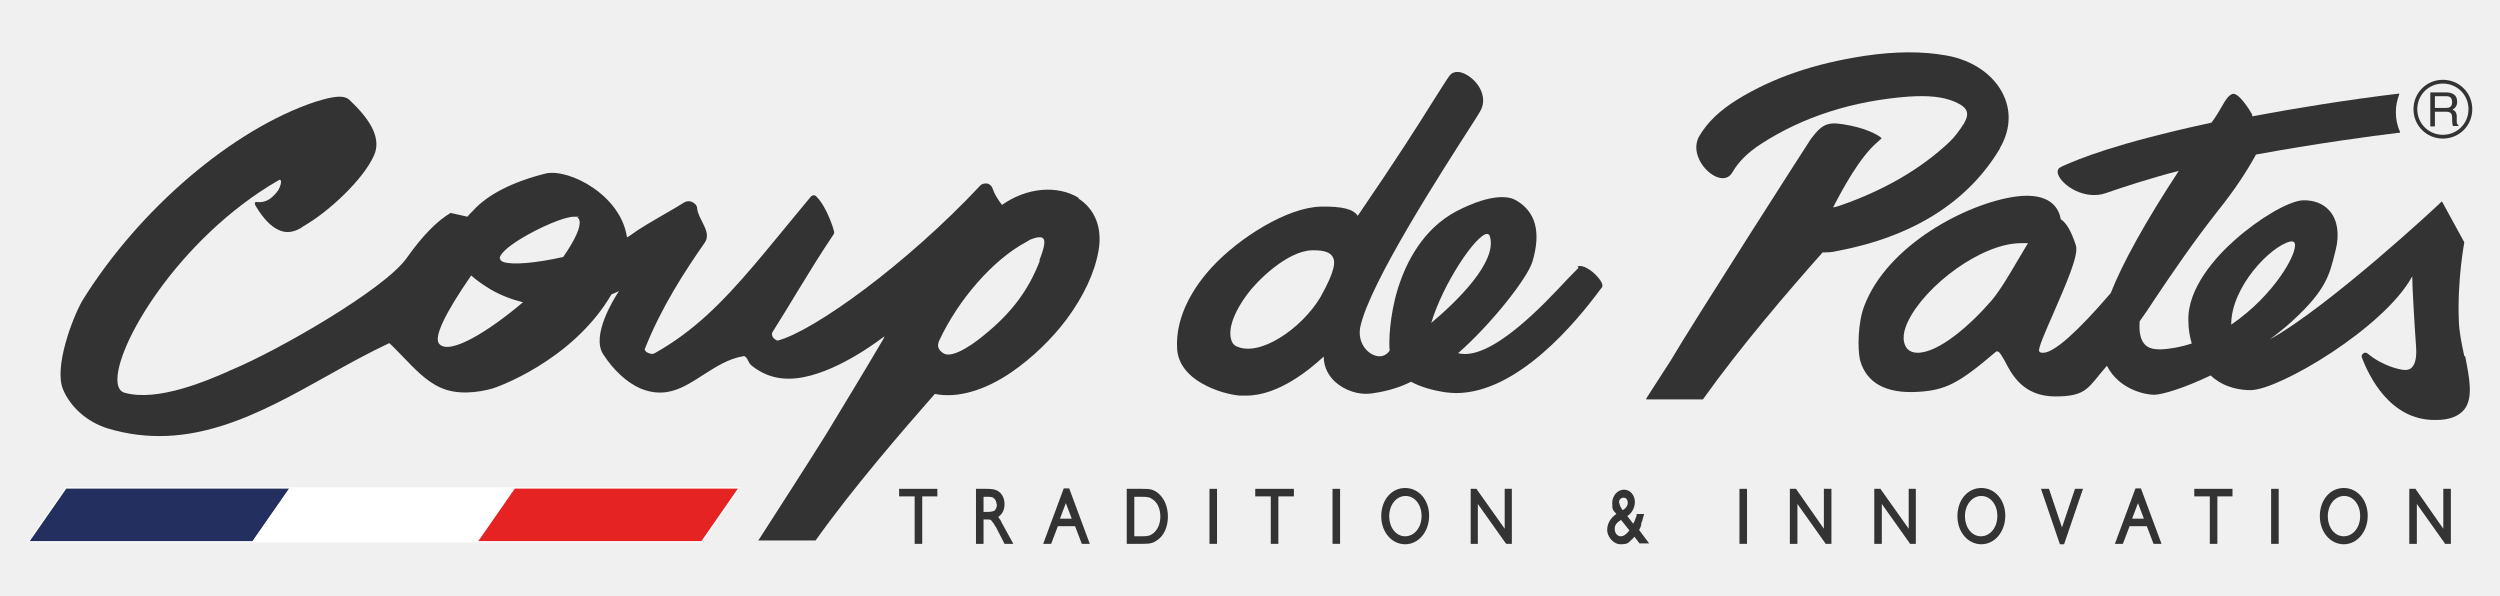
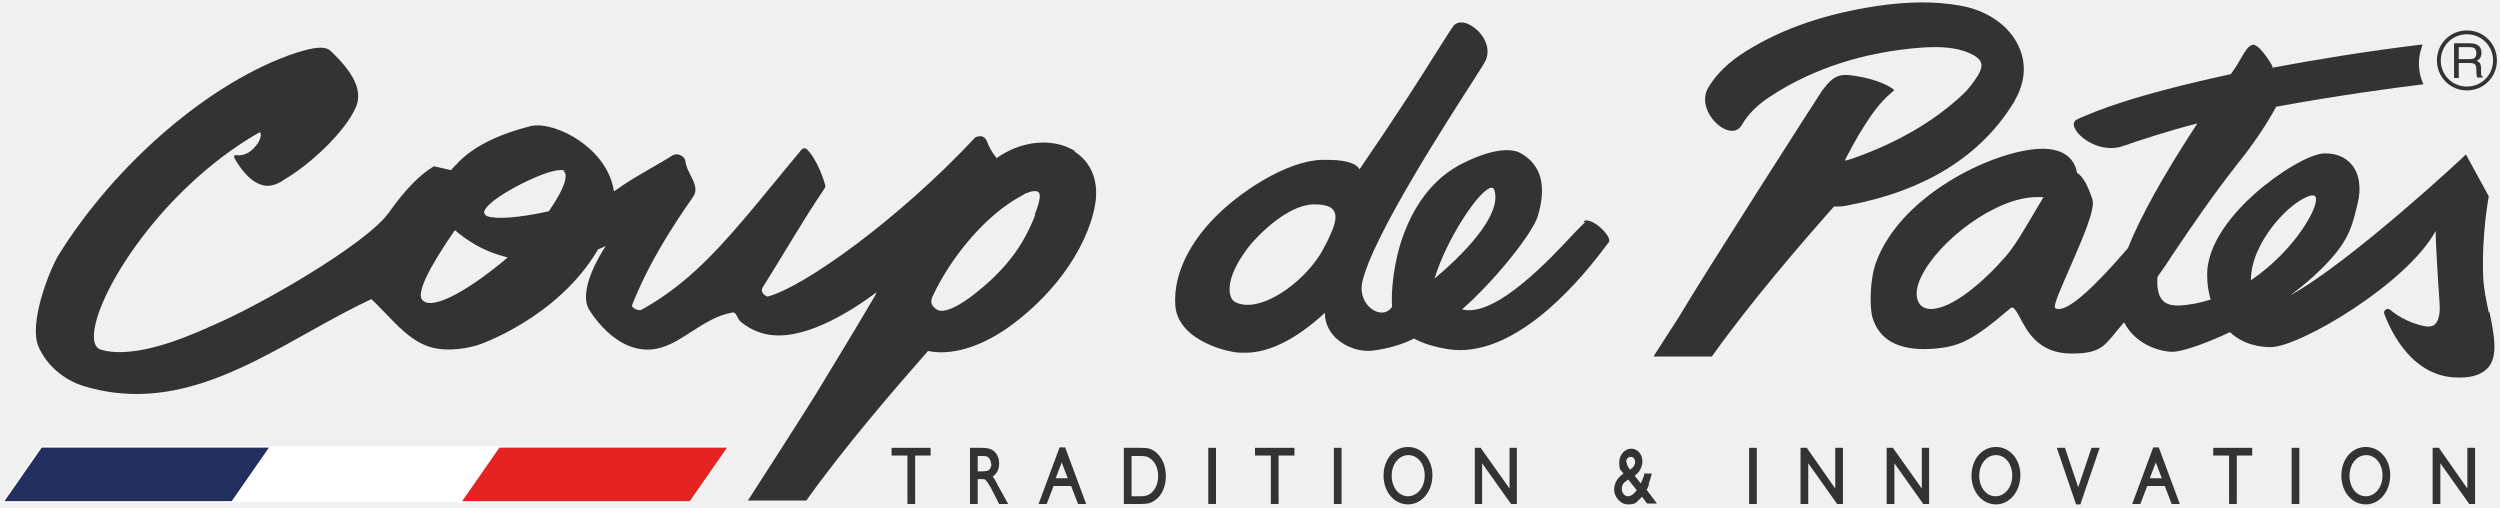
- <svg xmlns="http://www.w3.org/2000/svg" id="Calque_1" data-name="Calque 1" version="1.1" viewBox="0 0 595.3 141.7">
+ <svg xmlns="http://www.w3.org/2000/svg" id="Calque_1" data-name="Calque 1" version="1.1" viewBox="6.05 11.90 583.37 118.43">
  <defs>
    <style>
      .cls-1 {
        fill: #fff;
      }

      .cls-1, .cls-2, .cls-3 {
        stroke: #fff;
        stroke-width: .3px;
      }

      .cls-1, .cls-2, .cls-3, .cls-4 {
        stroke-miterlimit: 10;
      }

      .cls-2 {
        fill: #232f5e;
      }

      .cls-5 {
        fill: #343333;
        stroke-width: 0px;
      }

      .cls-3 {
        fill: #e52322;
      }

      .cls-4 {
        fill: #373636;
        stroke: #373636;
        stroke-width: .3px;
      }
    </style>
  </defs>
  <path class="cls-4" d="M408.9,93.9h0s0,0,0,0c0,0,0,0,0,0" />
  <g>
    <path class="cls-5" d="M476.2,35.3c2.4-4.1,2.8-8.5.9-12.6-2.2-4.8-7.3-8.4-13.7-9.5-5.6-1-12-1-19.4.1-11.8,1.8-21.7,5.1-30.3,10.4-4.2,2.6-7.1,5.4-9,8.6-.9,1.5-1,3.2-.4,4.9.7,2.1,2.5,4.1,4.4,4.9,1.7.7,3.1.3,3.9-1.2,1.4-2.4,3.6-4.6,6.7-6.6,10-6.5,21.9-10.3,35.2-11.3,4.6-.3,8,0,10.9,1.2,1.6.7,2.6,1.4,2.9,2.3.3.8,0,1.8-.7,3-1.1,1.7-2.2,3.2-3.5,4.4-6.8,6.4-15.5,11.4-25.8,15-.6.2-1.2.4-1.8.5.1-.2.3-.6.5-1,1.6-3,5.8-11,10.1-14.6l1-.9h-.1c0-.2-2.5-2-7.4-3-5.1-1-6.4-.8-9.4,3.2-.3.4-28.2,43.9-33.4,52.8-2.1,3.3-4.1,6.3-5.8,9v.2c-.1,0,13.5,0,13.5,0h0c8.9-12.5,20.5-26,28.5-35,1,0,2.2,0,3.3-.3,18.2-3.4,31.3-11.7,38.9-24.4Z" />
    <path class="cls-5" d="M586.8,84.8c-.6-2.8-1.2-5.6-1.3-8.3-.4-10,1.3-18.7,1.3-18.8h0c0,0-5.3-9.7-5.3-9.7h-.1c-.3.4-26.9,25.1-40.9,32.8,2-1.5,3.9-3,5.6-4.6,7.7-7.1,8.6-10.7,9.9-16l.2-.8c.9-3.6.4-7-1.4-9.1-1.5-1.8-3.8-2.7-6.5-2.6-3.4.2-10.5,4.4-16.2,9.5-4.3,3.8-11.3,11.4-11,19.2,0,1.9.3,3.7.8,5.4-2.5.8-5,1.3-7.5,1.4-1.6,0-2.8-.3-3.6-1.1-1.1-1.1-1.5-3-1.3-5.6,1.2-1.7,2.4-3.4,3.6-5.3,4.3-6.4,9.2-13.6,15.1-21.1,3.7-4.6,6.7-9.1,9-13.3,14.2-2.6,27.4-4.4,34.1-5.2h.2s0-.2,0-.2c-.7-1.5-1-3.1-1-4.7s.3-2.8.8-4.2v-.2c0,0-.2,0-.2,0-12.4,1.5-24.1,3.4-34.8,5.4v-.4s0,0,0,0c-.3-.6-3.3-5.6-4.8-4.9-.9.4-1.5,1.3-2.4,2.9-.6,1-1.3,2.3-2.5,3.9-23.5,5.1-31.6,8.7-35.1,10.2-.3.1-.6.3-.8.4-.7.3-.9,1-.6,1.8,1,2.6,6.3,6.1,11.3,4.4,3.4-1.2,11-3.7,17.4-5.3-8,12.2-13.4,22-16.2,29.1-7.9,9.2-13.4,14.1-16,14.2-.4,0-.8,0-1-.3-.5-.4,1.6-5.1,3.4-9.2,2.8-6.5,6.1-13.8,5.3-16.1-1.1-3.4-2.3-5.4-3.6-6.2-.4-2.5-2.4-6.5-10.7-5.4-11.6,1.6-30.6,11.5-36.1,26.1-1.5,3.9-1.6,10.1-1,12.8,1.5,5.5,6.2,8.1,13.9,7.6,6.5-.4,9.6-2,18.3-9.4.2-.2.4-.3.6-.2.5.1,1,1.1,1.7,2.3,1.6,3.1,4.3,8.4,12,8.4s7.8-2.2,12.3-7.3c2.9,5.7,9.2,6.9,11.2,6.9s7.2-1.6,13.5-4.6c3.3,3.1,7.4,3.5,9.5,3.5,6.8,0,31.9-14.9,38.5-27.1,0,2.3.5,11,.9,16.5.2,2.5-.1,4.2-.9,5.1-.4.5-1,.7-1.7.7-1.1,0-5.3-.9-8.9-3.9-.4-.3-.8-.3-1.1,0-.3.2-.4.6-.3.9,1.7,4.5,6.7,14.9,17.3,14.9.1,0,.3,0,.4,0,3.2,0,5.4-.9,6.7-2.5,2.2-2.8,1.2-7.6.2-12.7ZM531.3,77.2c0-8.8,9.3-18.6,14.1-19.7.1,0,.3,0,.4,0,.3,0,.5.1.6.4.9,2.1-4.8,12.4-15.1,19.4ZM482.9,57.9c-.8,1.3-1.6,2.7-2.5,4.2-2,3.4-4.1,7-6.2,9.5-5.2,6-12.6,12.4-17.6,12.4h0c-1,0-1.8-.3-2.4-.9-1.6-1.9-.8-4.7.2-6.7,4.1-8.4,17.4-18.5,26.9-18.5s.5,0,.7,0c.3,0,.6,0,.9,0Z" />
    <path class="cls-5" d="M375.9,63.8c-.3.2-1.2,1.2-2.6,2.6-5.5,5.9-18.3,19.7-26.1,17.7,8-7,16.6-18,17.7-21.8,2.1-7,.8-11.9-3.9-14.6-1.3-.8-5.3-2-14.2,2.6-8.1,4.3-12,12.3-13.9,18.3-2.1,6.8-2.2,13-2,14.9-.9,1.3-2.3,1.7-3.9,1-2-.9-3.7-3.4-3.1-6.6,2.2-10.5,19.9-37.8,26.5-48.1.9-1.4,1.6-2.5,2-3.2,1.9-3.1,0-6.7-2.7-8.5-1.9-1.3-3.7-1.3-4.6,0-1.2,1.7-2.3,3.6-4,6.2-3.3,5.3-8.3,13.2-17.8,27.1-1-1.6-3.7-2.3-8.8-2.2-8,.2-19.4,7.4-25.8,14.3-4.1,4.4-8.9,11.5-8.4,19.6.2,3.3,2.3,6.2,6.1,8.3,3,1.7,6.5,2.6,8.8,2.8.5,0,1.1,0,1.6,0,7.7,0,15.3-6.4,18.4-9.3,0,2.8,1.4,4.8,2.7,6,2.3,2.1,5.7,3.2,8.6,2.8,3.7-.5,6.7-1.4,9.5-2.8,2.2,1.2,4.9,2,8.1,2.5.9.1,1.7.2,2.6.2,14.7,0,28.7-17,34.3-24.6.2-.2.3-.4.4-.5.6-.7-.5-2-1-2.6-1.2-1.4-3.6-3.1-4.8-2.4ZM354.1,55.7h0c.3,0,.6.2.7.7,1.7,6-7.8,15.3-14,20.5,1.4-4.6,3.9-9.7,6.8-14.2,2.7-4.2,5.3-7,6.5-7ZM314.4,70.8c-4.5,7.5-14.6,14.4-20.1,11.6-.6-.3-1-.9-1.2-1.8-.3-1.2-.5-4.5,3.8-10.4,2.3-3.2,9.5-10.4,15.5-10.6.2,0,.3,0,.5,0,2.4,0,3.8.5,4.4,1.5.7,1.1.8,3.1-2.9,9.7Z" />
    <path class="cls-5" d="M257,47.2c-5.1-3.2-12.5-2.6-18.4,1.6-1-1.3-1.8-2.6-2.2-3.8-.3-.9-.9-1.2-1.3-1.3-.7-.1-1.5.2-1.6.4-17.7,18.9-39.7,34.7-48.3,37-.2,0-.6-.2-1-.6-.2-.2-.6-.9-.2-1.5,2.1-3.3,4-6.5,5.9-9.6,2.8-4.6,5.5-9,8.6-13.6.1-.2.2-.4.1-.7,0-.2-1.6-5.7-4.2-8.3-.2-.2-.4-.3-.7-.3-.2,0-.4.1-.6.3-2.8,3.4-5,6-7.1,8.6-2.1,2.5-4,4.9-6.5,7.8-7.5,8.8-14.3,15.7-23.6,20.9-.7.4-1.5,0-2-.3-.3-.3-.4-.5-.4-.6,4-10.1,9.5-18.5,14.3-25.4,1.1-1.6.3-3.2-.6-5-.5-1-1.1-2.1-1.2-3.2,0-.6-.5-1.2-1.2-1.5-.6-.3-1.2-.2-1.7,0-1.6,1-3.3,2-4.9,2.9-2.9,1.7-5.6,3.2-8.2,5.1-.2.1-.4.3-.7.4-.9-6-5.4-10-8.1-11.8-3.9-2.7-8.5-4-11.2-3.4-8,2-13.8,5-17.3,8.8,0,.1-.2.2-.3.3-.3.3-.7.7-1.1,1.2-2.2-.5-4-.9-4-.9h0s0,0,0,0c-3.2,1.9-6.7,5.4-10.5,10.8-5.4,7.5-30.5,21.9-41.5,26.5-.3.1-.7.3-1.1.5-4.6,2-16.7,7.3-24.6,5-.9-.3-1.4-1-1.6-2.3-1-8.3,14.4-34.4,38.2-48.2.2-.1.5-.3.6-.1.3.3,0,1.5-.6,2.5-.1.1-.3.3-.4.5-.9,1-2.2,2.5-4.7,2.2-.2,0-.3,0-.4.2,0,.1,0,.3,0,.4h0c.8,1.4,3.2,5.5,6.6,6.4,1.5.4,3,0,4.5-.9,0,0,.2-.2.4-.3,6-3.4,14.4-11.2,16.9-17,1.6-3.7-.4-8-6-13.2-1.7-1.5-5.8-.1-7.9.5-19.7,6.5-42.1,25.6-55.6,47.4-2.3,4-6.8,15.8-4.6,21.1,1.8,4.3,5.8,7.8,10.6,9.3,19.5,5.9,36.2-3.5,52.5-12.6,4.8-2.7,9.7-5.4,14.6-7.7,1.1,1,2.2,2.2,3.3,3.3,2.7,2.8,5.5,5.8,8.9,7.3,3.9,1.8,8.9,1.2,12.4.2.2,0,18.9-6.3,28.3-22.4.8-.3,1.4-.6,1.8-.8-1.4,2.1-6.6,10.6-3.8,15,2.5,3.9,5.7,6.8,8.9,8.2,6,2.5,10.3-.2,14.9-3.2,3-1.9,6-3.9,9.7-4.5.5,0,.8.6,1.1,1.2.2.4.4.7.6.9,3.5,2.9,7.6,3.9,12.6,2.9,4.6-.9,9.1-3.2,12.5-5.2,1.7-1,4-2.5,6.7-4.5-.1.3-.2.6-.3.7-4.7,8-9.4,15.7-13.7,22.8-5.7,9.1-11.8,18.5-15.9,24.9l-.2.2h13.7c8.9-12.5,20.5-25.9,28.4-34.9,5.3,1.1,11.9-.8,18.3-5.2,4.9-3.4,9.5-7.8,13.1-12.6,4-5.4,6.7-11.1,7.6-16.4.9-5.3-.8-9.8-4.9-12.4ZM247.6,62.1c-2.7,7-6.7,12.4-13.4,17.8-1.2,1-7.2,5.8-9.6,4.2-1.2-.8-1.5-1.7-1-2.9,4.6-9.9,12.9-19.4,20.8-23.6.3-.2.6-.3.8-.5.8-.3,1.6-.6,2.2-.6s.6,0,.9.2c1,.6-.2,3.7-.8,5.3ZM119,61.6c-.1-1,1.8-2.8,5.1-4.8,4.3-2.6,10.2-5.2,12.6-5.2s.6,0,.8.2c.3.2.4.4.5.8.3,1.5-1.1,4.6-3.9,8.6-6.8,1.5-12,1.9-14.2,1.2-.5-.2-.8-.4-.8-.8ZM124.5,72c-7.9,6.7-17.4,12.7-19.9,9.9-1.4-1.5,1.3-7.2,7.6-16.3,1.2,1.1,2.8,2.2,4.6,3.3,2.4,1.4,5,2.4,7.8,3.1Z" />
  </g>
  <g>
    <path class="cls-5" d="M581.7,19c-3.9,0-7,3.1-7,7s3.1,7,7,7,7-3.1,7-7-3.1-7-7-7M581.7,32.1c-3.4,0-6.1-2.7-6.1-6.1s2.7-6.1,6.1-6.1,6.1,2.7,6.1,6.1-2.7,6.1-6.1,6.1" />
    <path class="cls-5" d="M585,29.1v-1.5c-.1-1.1-.6-1.3-1-1.5.5-.3,1.1-.7,1.1-1.9,0-1.7-1.3-2.2-2.7-2.2h-3.7v8.1h1.1v-3.5h2.7c1.3,0,1.4.8,1.4,1.4s0,1.5.2,2h1.3v-.2c-.3-.2-.4-.4-.4-.8M582.3,25.7h-2.5v-2.8h2.7c.5,0,1.4.1,1.4,1.4s-.8,1.4-1.6,1.4" />
  </g>
  <g>
    <rect class="cls-5" x="317.3" y="116.4" width="1.8" height="13.1" />
    <path class="cls-5" d="M334.6,116.2c-3.3,0-5.7,2.9-5.7,6.7s2.5,6.7,5.7,6.7,5.7-3,5.7-6.8-2.5-6.6-5.7-6.6ZM338.5,122.9c0,2.7-1.7,4.8-3.9,4.8s-3.8-2.1-3.8-4.8,1.7-4.8,3.9-4.8,3.8,2.1,3.8,4.7Z" />
    <polygon class="cls-5" points="214.1 118.2 217.8 118.2 217.8 129.5 219.6 129.5 219.6 118.2 223.2 118.2 223.2 116.4 214.1 116.4 214.1 118.2" />
    <path class="cls-5" d="M253.3,116.3l-4.9,13.2h1.9l1.6-4.2h4.1l1.6,4.2h1.9l-4.9-13.2h-1.1ZM255.2,123.5h-2.8l1.4-3.7,1.4,3.7Z" />
    <polygon class="cls-5" points="298.9 118.2 302.6 118.2 302.6 129.5 304.4 129.5 304.4 118.2 308.1 118.2 308.1 116.4 298.9 116.4 298.9 118.2" />
    <path class="cls-5" d="M275.6,117.3c-1.1-.8-1.7-.9-3.8-.9h-3.5v13.1h3.8c1.9,0,2.5-.2,3.5-.9,1.6-1.1,2.5-3.2,2.5-5.6s-.9-4.5-2.5-5.7ZM276.3,123c0,1.7-.6,3.1-1.7,4-.8.6-1.3.7-2.7.7h-1.8v-9.4h1.8c1.5,0,1.9.1,2.7.7h0c1.1.8,1.7,2.3,1.7,4Z" />
    <path class="cls-5" d="M237.7,123.1c1-.7,1.5-1.7,1.5-3.1s-.7-2.7-1.8-3.2c-.7-.3-1.2-.4-2.6-.4h-2.4v13.1h1.8v-5.8h.6c1,0,1.1,0,1.3.3.2.2.7.9,1.1,1.6l2,3.9h2.1l-2.7-4.9c-.3-.7-.6-1.1-.9-1.5ZM237.4,120.1c0,.6-.3,1.3-.6,1.5-.4.2-.8.3-2,.3h-.6v-3.6h.7c.9,0,1.4,0,1.7.3.4.3.7.8.7,1.5Z" />
    <rect class="cls-5" x="288" y="116.4" width="1.8" height="13.1" />
    <rect class="cls-5" x="540.8" y="116.4" width="1.8" height="13.1" />
    <polygon class="cls-5" points="522.5 118.2 526.2 118.2 526.2 129.5 528 129.5 528 118.2 531.6 118.2 531.6 116.4 522.5 116.4 522.5 118.2" />
    <path class="cls-5" d="M508.5,116.3l-4.9,13.2h1.9l1.6-4.2h4.1l1.6,4.2h1.9l-4.9-13.2h-1.1ZM510.5,123.5h-2.8l1.4-3.7,1.4,3.7Z" />
    <path class="cls-5" d="M558.1,116.2c-3.3,0-5.7,2.9-5.7,6.7s2.5,6.7,5.7,6.7,5.7-3,5.7-6.8-2.5-6.6-5.7-6.6ZM562,122.9c0,2.7-1.7,4.8-3.9,4.8s-3.8-2.1-3.8-4.8,1.7-4.8,3.9-4.8,3.8,2.1,3.8,4.7Z" />
    <polygon class="cls-5" points="491 125.6 487.9 116.4 486 116.4 490.5 129.6 491.5 129.6 496 116.4 494.1 116.4 491 125.6" />
    <polygon class="cls-5" points="581.8 116.4 581.8 125.9 575.3 116.6 575.2 116.4 573.7 116.4 573.7 129.5 575.5 129.5 575.5 120 582.1 129.3 582.2 129.5 583.6 129.5 583.6 116.4 581.8 116.4" />
    <rect class="cls-5" x="414.2" y="116.4" width="1.8" height="13.1" />
    <path class="cls-5" d="M390.7,124.9c.3-.7.4-1,.6-1.8l.2-.7h-1.8v.4c-.3.8-.5,1.4-.8,1.9l-1.4-1.8c.3-.2.5-.4.8-.7.6-.7,1-1.7,1-2.6,0-1.7-1.1-3-2.6-3s-2.8,1.4-2.8,3.2.2,1.6,1,2.6c-1.4.9-2.2,2.3-2.2,3.8s1.4,3.4,3.2,3.4,1.9-.4,2.6-1.1c.3-.2.4-.4.7-.7l1.2,1.6h2.3l-2.4-3.2c.3-.5.4-.8.6-1.5ZM385.5,119.7c0-.7.5-1.2,1.1-1.2s1,.5,1,1.2-.4,1.3-1.2,1.8c-.5-.7-.8-1.3-.8-1.8ZM387.9,126.4c-.7.9-1.3,1.3-2,1.3s-1.4-.7-1.4-1.7.4-1.5,1.5-2.2l2,2.5Z" />
    <path class="cls-5" d="M471.8,116.2c-3.3,0-5.7,2.9-5.7,6.7s2.5,6.7,5.7,6.7,5.7-3,5.7-6.8-2.5-6.6-5.7-6.6ZM475.6,122.9c0,2.7-1.7,4.8-3.9,4.8s-3.8-2.1-3.8-4.8,1.7-4.8,3.9-4.8,3.8,2.1,3.8,4.7Z" />
    <polygon class="cls-5" points="358.3 125.9 351.7 116.6 351.6 116.4 350.2 116.4 350.2 129.5 351.9 129.5 351.9 120 358.5 129.3 358.7 129.5 360 129.5 360 116.4 358.3 116.4 358.3 125.9" />
    <polygon class="cls-5" points="434.3 125.9 427.8 116.6 427.7 116.4 426.2 116.4 426.2 129.5 428 129.5 428 120 434.6 129.3 434.7 129.5 436.1 129.5 436.1 116.4 434.3 116.4 434.3 125.9" />
    <polygon class="cls-5" points="454.5 125.9 447.9 116.6 447.8 116.4 446.3 116.4 446.3 129.5 448.1 129.5 448.1 120 454.7 129.3 454.8 129.5 456.2 129.5 456.2 116.4 454.5 116.4 454.5 125.9" />
  </g>
  <polygon class="cls-2" points="60.3 129 6.8 129 15.7 116.2 69.2 116.2 60.3 129" />
  <polygon class="cls-1" points="113.7 129 60.2 129 69.1 116.2 122.6 116.2 113.7 129" />
  <polygon class="cls-3" points="167.1 129 113.6 129 122.5 116.2 176 116.2 167.1 129" />
</svg>
